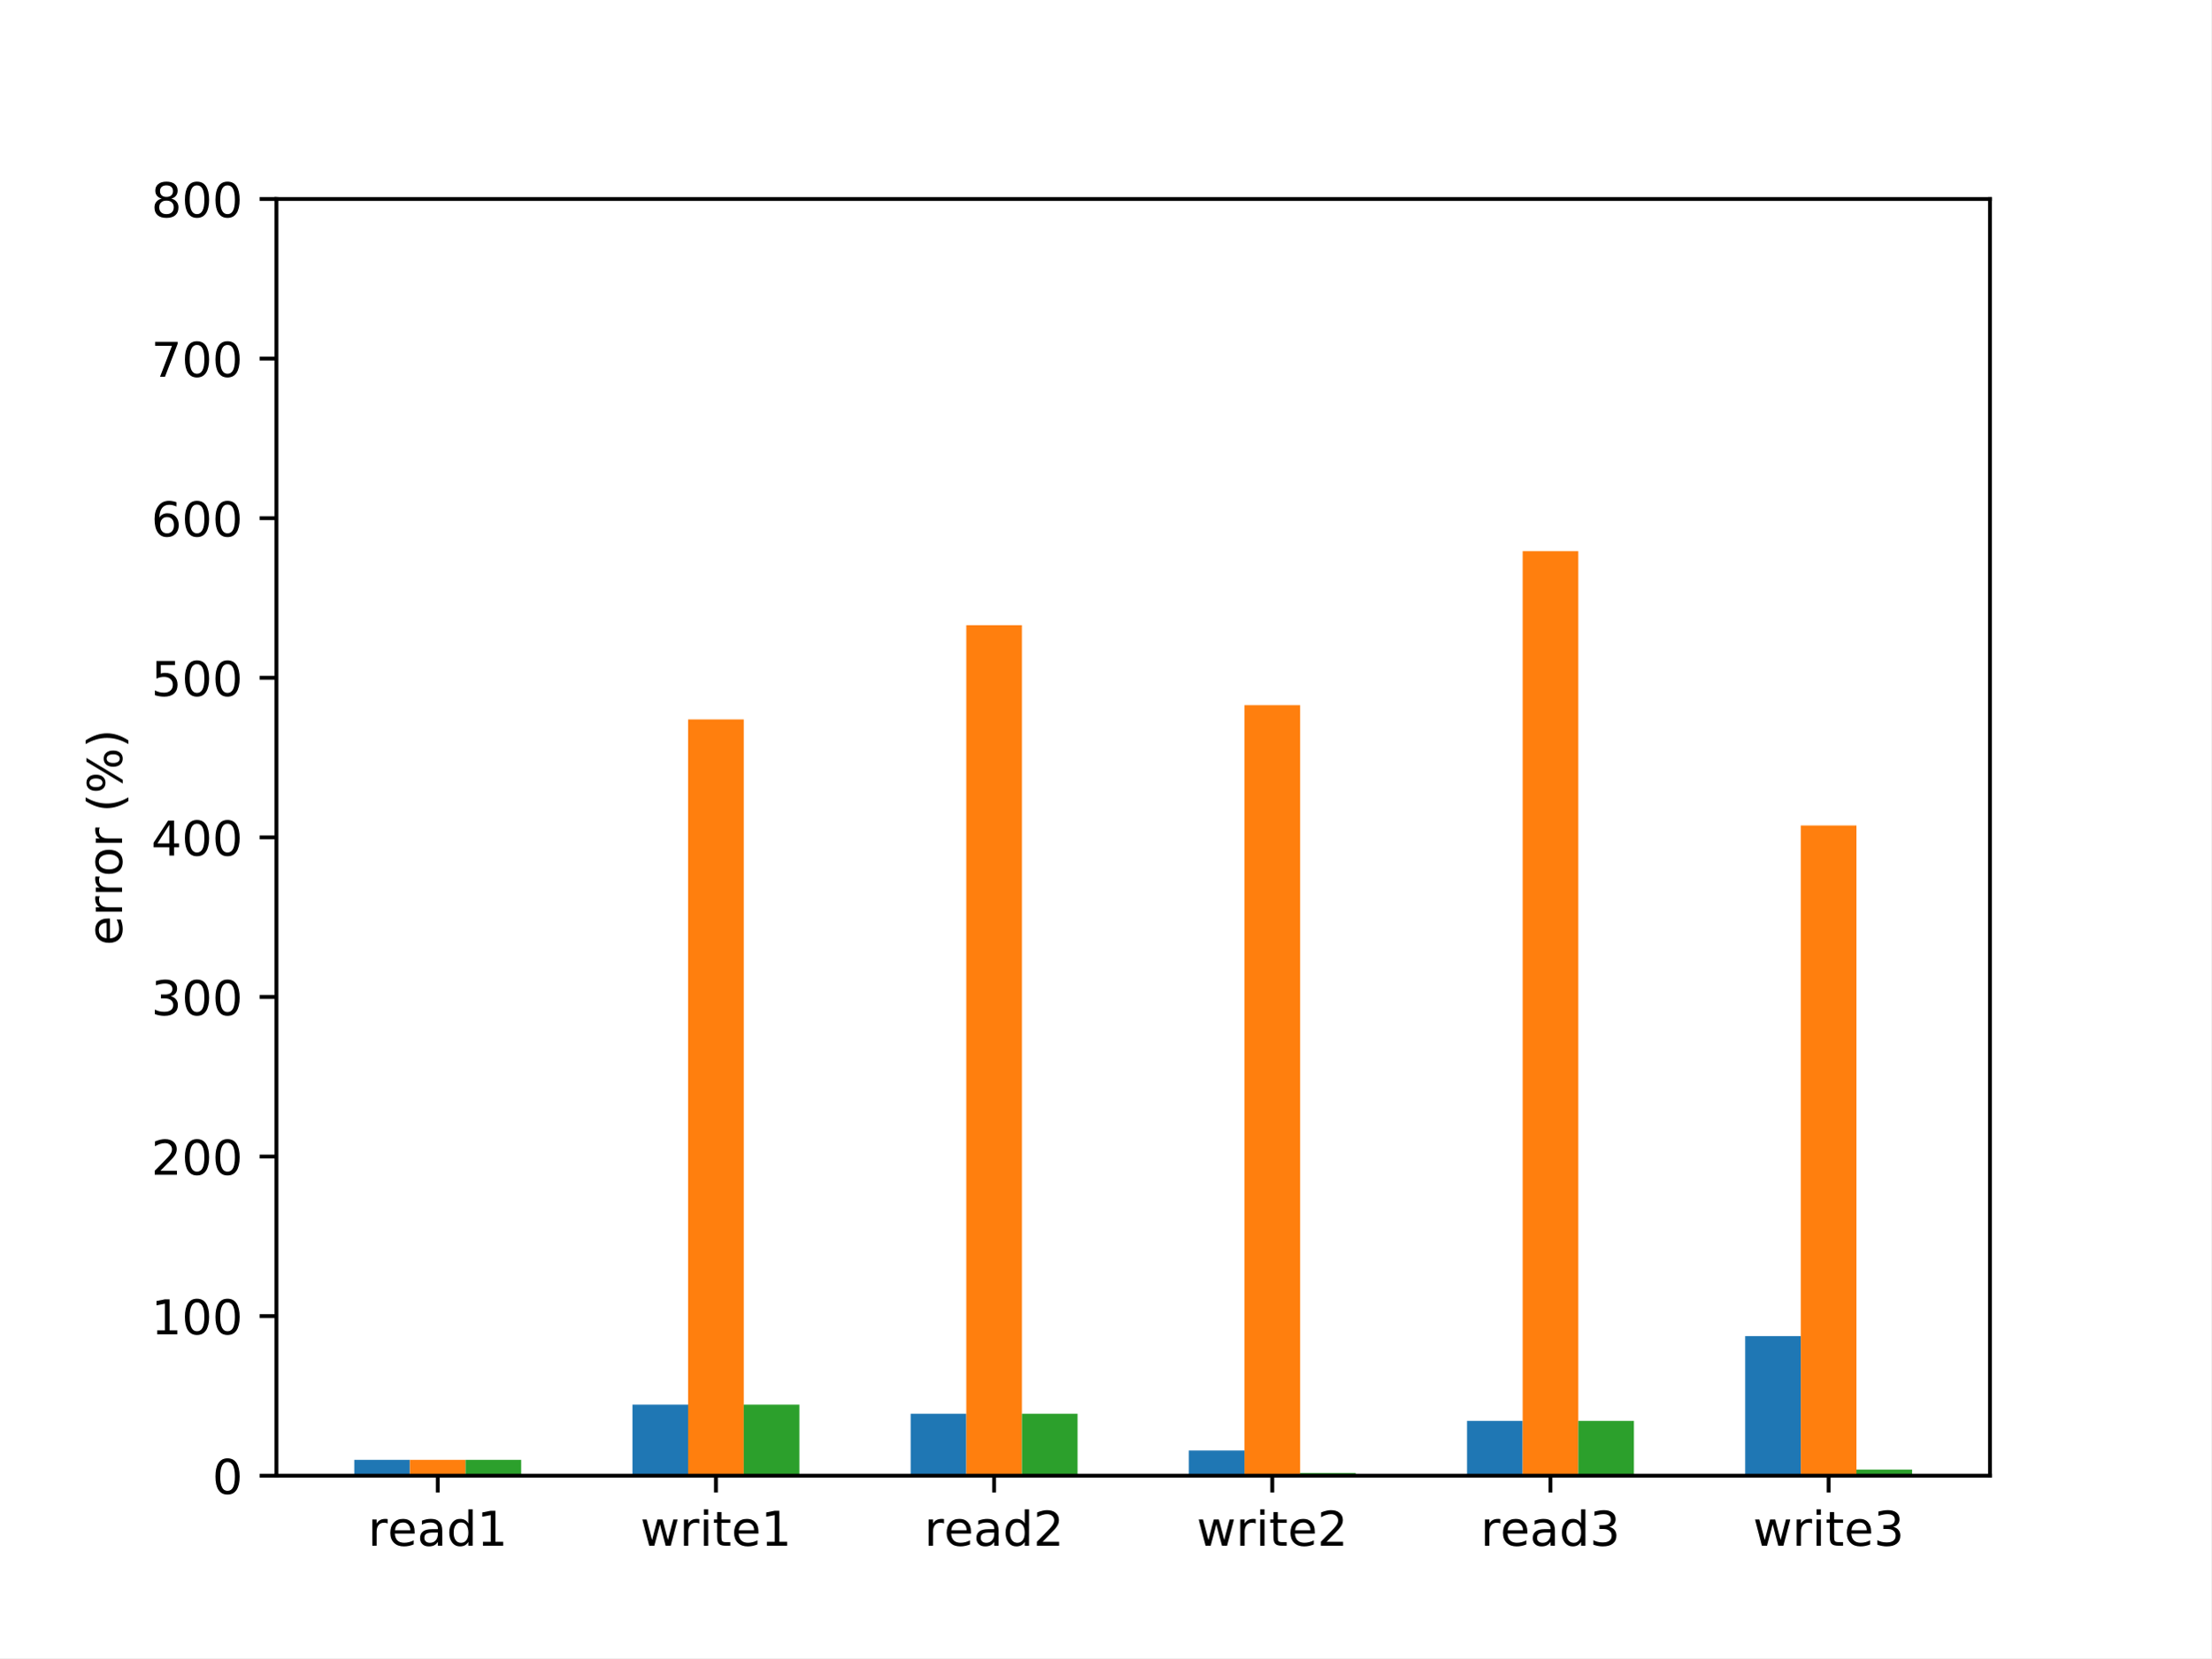
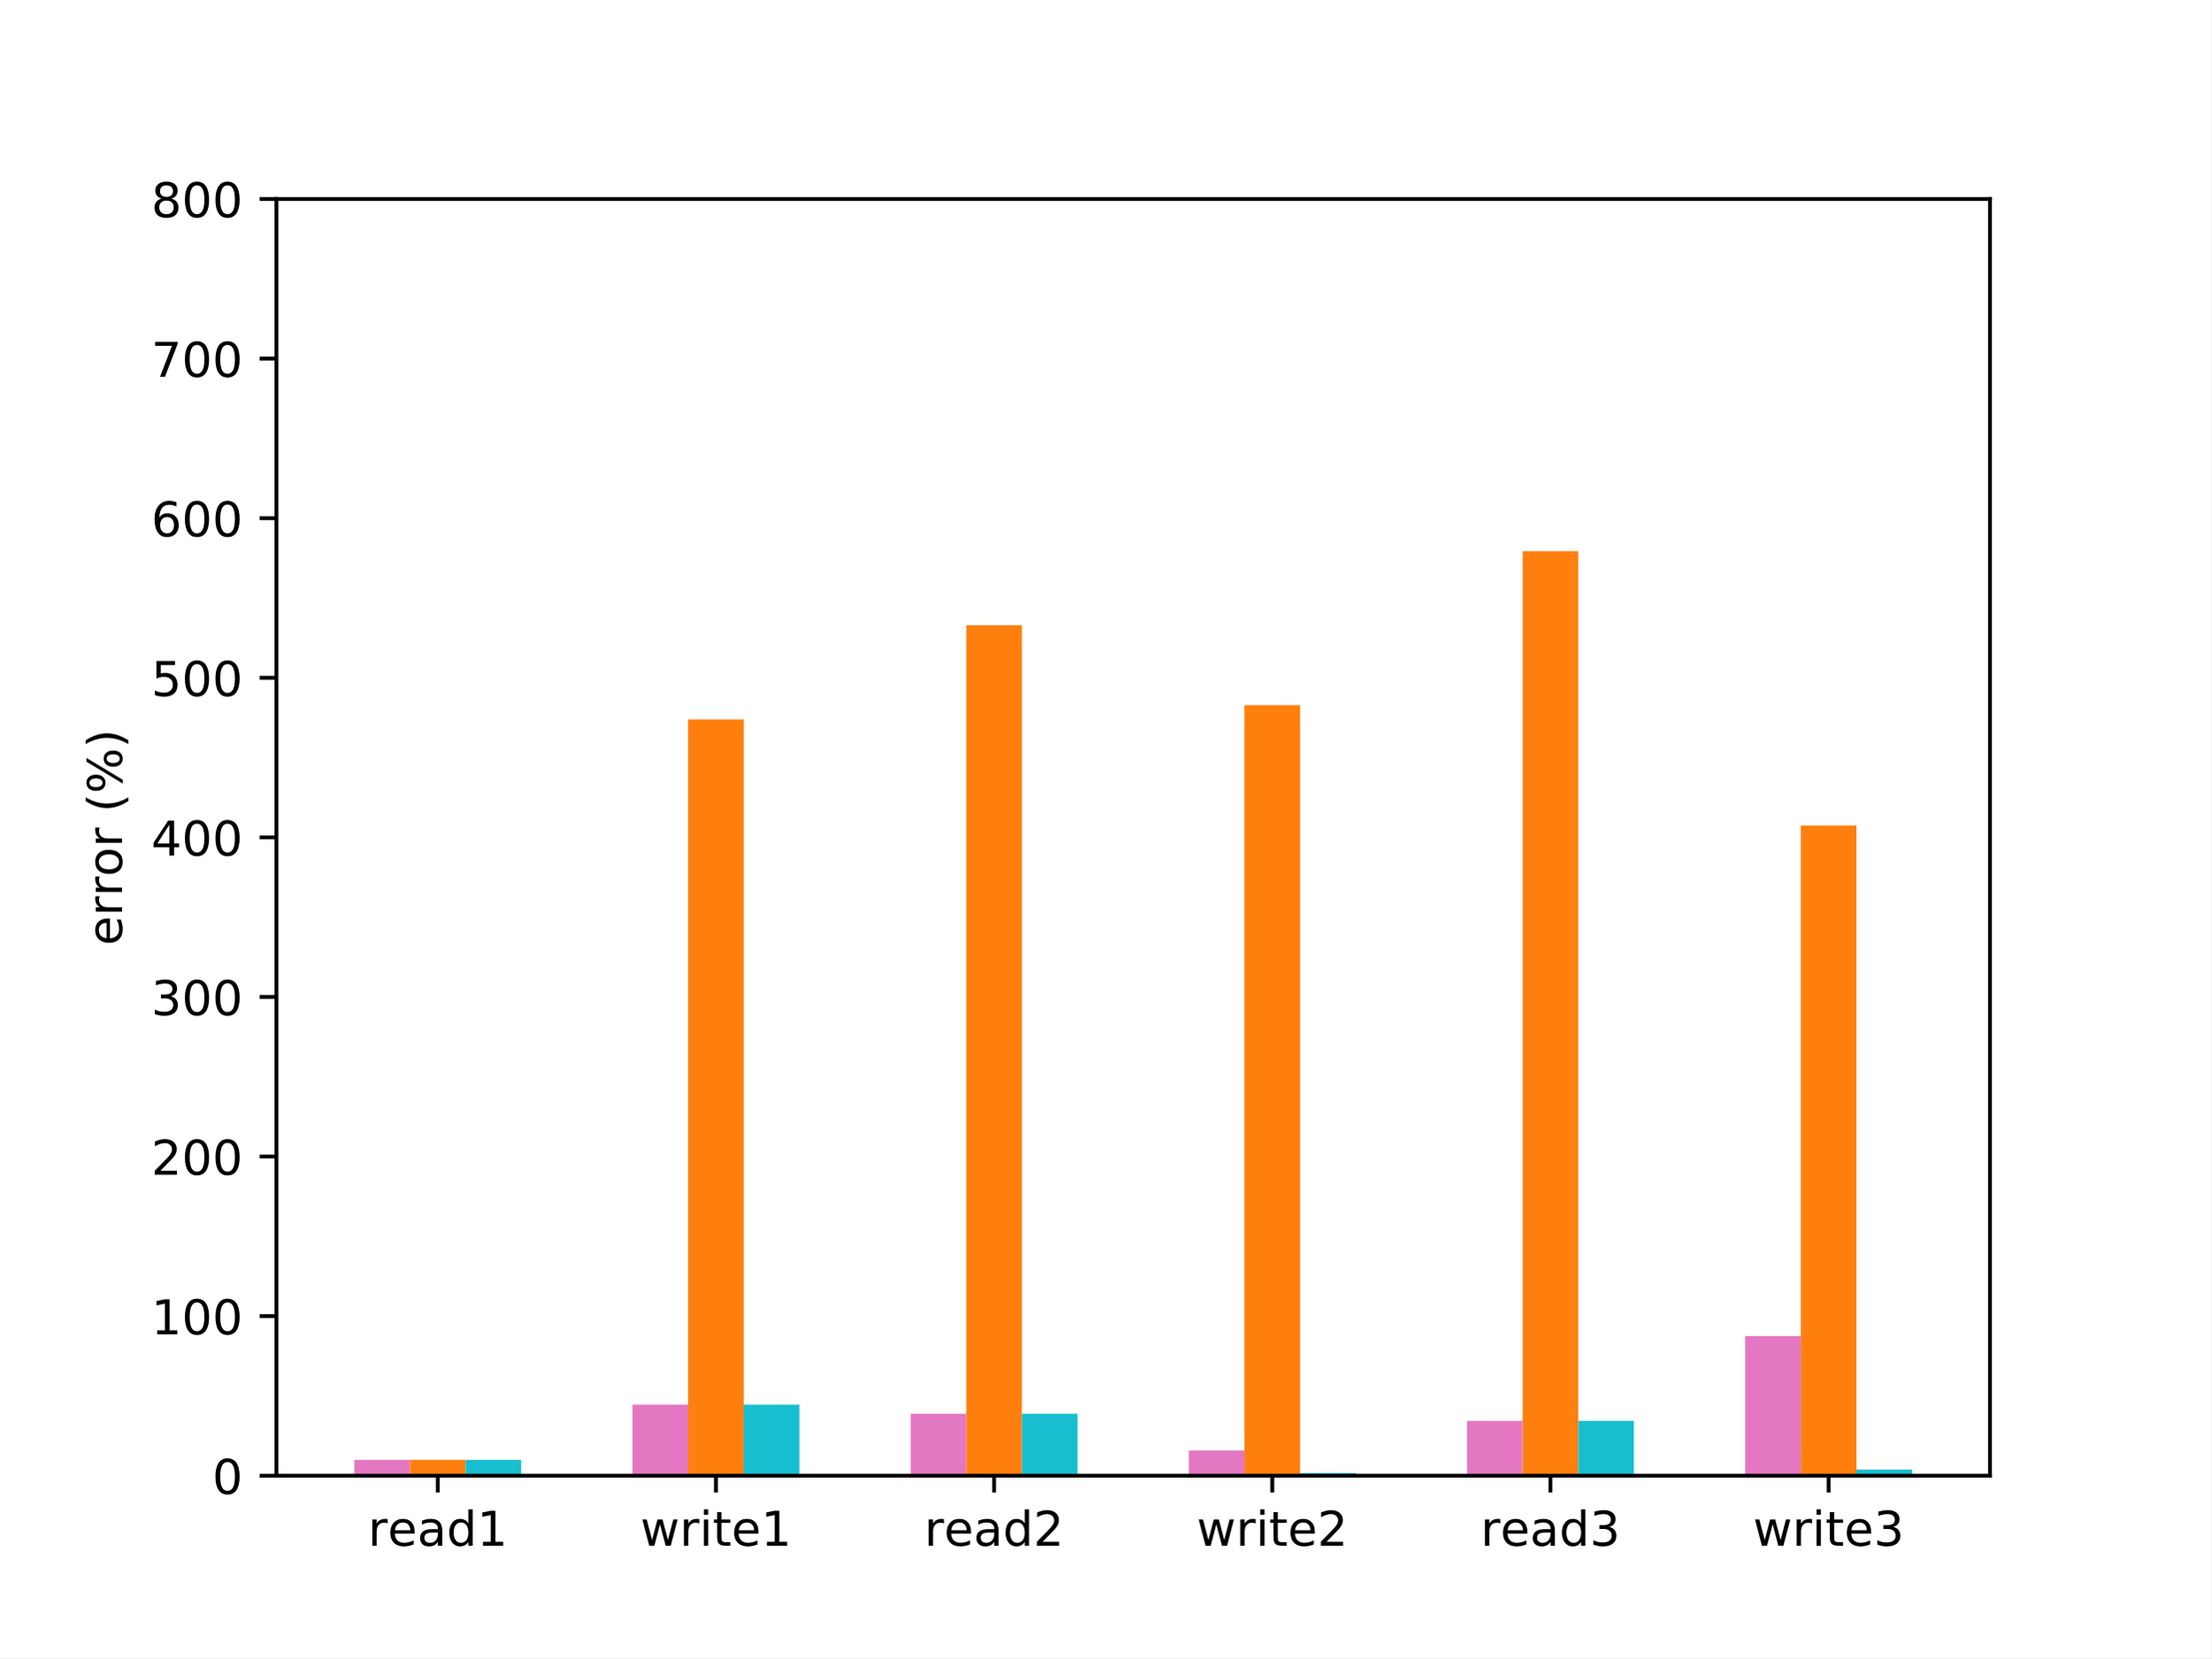
<svg xmlns="http://www.w3.org/2000/svg" xmlns:xlink="http://www.w3.org/1999/xlink" height="345.6pt" version="1.1" viewBox="0 0 460.8 345.6" width="460.8pt">
  <defs>
    <style type="text/css">
*{stroke-linecap:butt;stroke-linejoin:round;}
  </style>
  </defs>
  <g id="figure_1">
    <g id="patch_1">
      <path d="M 0 345.6  L 460.8 345.6  L 460.8 0  L 0 0  z " style="fill:#ffffff;" />
    </g>
    <g id="axes_1">
      <g id="patch_2">
        <path d="M 57.6 307.584  L 414.72 307.584  L 414.72 41.472  L 57.6 41.472  z " style="fill:#ffffff;" />
      </g>
      <g id="patch_3">
-         <path clip-path="url(#p7a3265bb92)" d="M 73.833 307.584  L 85.428 307.584  L 85.428 304.277  L 73.833 304.277  z " style="fill:#1f77b4;" />
+         <path clip-path="url(#pb65f769046)" d="M 73.833 307.584  L 85.428 307.584  L 85.428 304.277  L 73.833 304.277  z " style="fill:#e377c2;" />
      </g>
      <g id="patch_4">
-         <path clip-path="url(#p7a3265bb92)" d="M 131.807 307.584  L 143.402 307.584  L 143.402 292.768  L 131.807 292.768  z " style="fill:#1f77b4;" />
+         <path clip-path="url(#pb65f769046)" d="M 131.807 307.584  L 143.402 307.584  L 143.402 292.768  L 131.807 292.768  z " style="fill:#e377c2;" />
      </g>
      <g id="patch_5">
-         <path clip-path="url(#p7a3265bb92)" d="M 189.781 307.584  L 201.376 307.584  L 201.376 294.665  L 189.781 294.665  z " style="fill:#1f77b4;" />
+         <path clip-path="url(#pb65f769046)" d="M 189.781 307.584  L 201.376 307.584  L 201.376 294.665  L 189.781 294.665  z " style="fill:#e377c2;" />
      </g>
      <g id="patch_6">
-         <path clip-path="url(#p7a3265bb92)" d="M 247.755 307.584  L 259.35 307.584  L 259.35 302.337  L 247.755 302.337  z " style="fill:#1f77b4;" />
+         <path clip-path="url(#pb65f769046)" d="M 247.755 307.584  L 259.35 307.584  L 259.35 302.337  L 247.755 302.337  z " style="fill:#e377c2;" />
      </g>
      <g id="patch_7">
-         <path clip-path="url(#p7a3265bb92)" d="M 305.729 307.584  L 317.324 307.584  L 317.324 296.156  L 305.729 296.156  z " style="fill:#1f77b4;" />
+         <path clip-path="url(#pb65f769046)" d="M 305.729 307.584  L 317.324 307.584  L 317.324 296.156  L 305.729 296.156  z " style="fill:#e377c2;" />
      </g>
      <g id="patch_8">
-         <path clip-path="url(#p7a3265bb92)" d="M 363.703 307.584  L 375.298 307.584  L 375.298 278.487  L 363.703 278.487  z " style="fill:#1f77b4;" />
+         <path clip-path="url(#pb65f769046)" d="M 363.703 307.584  L 375.298 307.584  L 375.298 278.487  L 363.703 278.487  z " style="fill:#e377c2;" />
      </g>
      <g id="patch_9">
-         <path clip-path="url(#p7a3265bb92)" d="M 85.428 307.584  L 97.022 307.584  L 97.022 304.277  L 85.428 304.277  z " style="fill:#ff7f0e;" />
+         <path clip-path="url(#pb65f769046)" d="M 85.428 307.584  L 97.022 307.584  L 97.022 304.277  L 85.428 304.277  z " style="fill:#ff7f0e;" />
      </g>
      <g id="patch_10">
-         <path clip-path="url(#p7a3265bb92)" d="M 143.402 307.584  L 154.996 307.584  L 154.996 149.944  L 143.402 149.944  z " style="fill:#ff7f0e;" />
+         <path clip-path="url(#pb65f769046)" d="M 143.402 307.584  L 154.996 307.584  L 154.996 149.944  L 143.402 149.944  z " style="fill:#ff7f0e;" />
      </g>
      <g id="patch_11">
-         <path clip-path="url(#p7a3265bb92)" d="M 201.376 307.584  L 212.97 307.584  L 212.97 130.313  L 201.376 130.313  z " style="fill:#ff7f0e;" />
+         <path clip-path="url(#pb65f769046)" d="M 201.376 307.584  L 212.97 307.584  L 212.97 130.313  L 201.376 130.313  z " style="fill:#ff7f0e;" />
      </g>
      <g id="patch_12">
-         <path clip-path="url(#p7a3265bb92)" d="M 259.35 307.584  L 270.944 307.584  L 270.944 146.974  L 259.35 146.974  z " style="fill:#ff7f0e;" />
+         <path clip-path="url(#pb65f769046)" d="M 259.35 307.584  L 270.944 307.584  L 270.944 146.974  L 259.35 146.974  z " style="fill:#ff7f0e;" />
      </g>
      <g id="patch_13">
-         <path clip-path="url(#p7a3265bb92)" d="M 317.324 307.584  L 328.918 307.584  L 328.918 114.885  L 317.324 114.885  z " style="fill:#ff7f0e;" />
+         <path clip-path="url(#pb65f769046)" d="M 317.324 307.584  L 328.918 307.584  L 328.918 114.885  L 317.324 114.885  z " style="fill:#ff7f0e;" />
      </g>
      <g id="patch_14">
-         <path clip-path="url(#p7a3265bb92)" d="M 375.298 307.584  L 386.892 307.584  L 386.892 172.053  L 375.298 172.053  z " style="fill:#ff7f0e;" />
+         <path clip-path="url(#pb65f769046)" d="M 375.298 307.584  L 386.892 307.584  L 386.892 172.053  L 375.298 172.053  z " style="fill:#ff7f0e;" />
      </g>
      <g id="patch_15">
-         <path clip-path="url(#p7a3265bb92)" d="M 97.022 307.584  L 108.617 307.584  L 108.617 304.277  L 97.022 304.277  z " style="fill:#2ca02c;" />
+         <path clip-path="url(#pb65f769046)" d="M 97.022 307.584  L 108.617 307.584  L 108.617 304.277  L 97.022 304.277  z " style="fill:#17becf;" />
      </g>
      <g id="patch_16">
-         <path clip-path="url(#p7a3265bb92)" d="M 154.996 307.584  L 166.591 307.584  L 166.591 292.768  L 154.996 292.768  z " style="fill:#2ca02c;" />
+         <path clip-path="url(#pb65f769046)" d="M 154.996 307.584  L 166.591 307.584  L 166.591 292.768  L 154.996 292.768  z " style="fill:#17becf;" />
      </g>
      <g id="patch_17">
-         <path clip-path="url(#p7a3265bb92)" d="M 212.97 307.584  L 224.565 307.584  L 224.565 294.665  L 212.97 294.665  z " style="fill:#2ca02c;" />
+         <path clip-path="url(#pb65f769046)" d="M 212.97 307.584  L 224.565 307.584  L 224.565 294.665  L 212.97 294.665  z " style="fill:#17becf;" />
      </g>
      <g id="patch_18">
-         <path clip-path="url(#p7a3265bb92)" d="M 270.944 307.584  L 282.539 307.584  L 282.539 307.014  L 270.944 307.014  z " style="fill:#2ca02c;" />
+         <path clip-path="url(#pb65f769046)" d="M 270.944 307.584  L 282.539 307.584  L 282.539 307.014  L 270.944 307.014  z " style="fill:#17becf;" />
      </g>
      <g id="patch_19">
-         <path clip-path="url(#p7a3265bb92)" d="M 328.918 307.584  L 340.513 307.584  L 340.513 296.156  L 328.918 296.156  z " style="fill:#2ca02c;" />
+         <path clip-path="url(#pb65f769046)" d="M 328.918 307.584  L 340.513 307.584  L 340.513 296.156  L 328.918 296.156  z " style="fill:#17becf;" />
      </g>
      <g id="patch_20">
-         <path clip-path="url(#p7a3265bb92)" d="M 386.892 307.584  L 398.487 307.584  L 398.487 306.307  L 386.892 306.307  z " style="fill:#2ca02c;" />
+         <path clip-path="url(#pb65f769046)" d="M 386.892 307.584  L 398.487 307.584  L 398.487 306.307  L 386.892 306.307  z " style="fill:#17becf;" />
      </g>
      <g id="matplotlib.axis_1">
        <g id="xtick_1">
          <g id="line2d_1">
            <defs>
-               <path d="M 0 0  L 0 3.5  " id="m9dc3fd14d6" style="stroke:#000000;stroke-width:0.8;" />
-             </defs>
-             <g>
-               <use style="stroke:#000000;stroke-width:0.8;" x="91.225" xlink:href="#m9dc3fd14d6" y="307.584" />
+               <path d="M 0 0  L 0 3.5  " id="m98b2548f62" style="stroke:#000000;stroke-width:0.8;" />
+             </defs>
+             <g>
+               <use style="stroke:#000000;stroke-width:0.8;" x="91.225" xlink:href="#m98b2548f62" y="307.584" />
            </g>
          </g>
          <g id="text_1">
            <defs>
              <path d="M 41.109 46.297  Q 39.594 47.172 37.812 47.578  Q 36.031 48 33.891 48  Q 26.266 48 22.188 43.047  Q 18.109 38.094 18.109 28.812  L 18.109 0  L 9.078 0  L 9.078 54.688  L 18.109 54.688  L 18.109 46.188  Q 20.953 51.172 25.484 53.578  Q 30.031 56 36.531 56  Q 37.453 56 38.578 55.875  Q 39.703 55.766 41.062 55.516  z " id="DejaVuSans-114" />
              <path d="M 56.203 29.594  L 56.203 25.203  L 14.891 25.203  Q 15.484 15.922 20.484 11.062  Q 25.484 6.203 34.422 6.203  Q 39.594 6.203 44.453 7.469  Q 49.312 8.734 54.109 11.281  L 54.109 2.781  Q 49.266 0.734 44.188 -0.344  Q 39.109 -1.422 33.891 -1.422  Q 20.797 -1.422 13.156 6.188  Q 5.516 13.812 5.516 26.812  Q 5.516 40.234 12.766 48.109  Q 20.016 56 32.328 56  Q 43.359 56 49.781 48.891  Q 56.203 41.797 56.203 29.594  z M 47.219 32.234  Q 47.125 39.594 43.094 43.984  Q 39.062 48.391 32.422 48.391  Q 24.906 48.391 20.391 44.141  Q 15.875 39.891 15.188 32.172  z " id="DejaVuSans-101" />
              <path d="M 34.281 27.484  Q 23.391 27.484 19.188 25  Q 14.984 22.516 14.984 16.5  Q 14.984 11.719 18.141 8.906  Q 21.297 6.109 26.703 6.109  Q 34.188 6.109 38.703 11.406  Q 43.219 16.703 43.219 25.484  L 43.219 27.484  z M 52.203 31.203  L 52.203 0  L 43.219 0  L 43.219 8.297  Q 40.141 3.328 35.547 0.953  Q 30.953 -1.422 24.312 -1.422  Q 15.922 -1.422 10.953 3.297  Q 6 8.016 6 15.922  Q 6 25.141 12.172 29.828  Q 18.359 34.516 30.609 34.516  L 43.219 34.516  L 43.219 35.406  Q 43.219 41.609 39.141 45  Q 35.062 48.391 27.688 48.391  Q 23 48.391 18.547 47.266  Q 14.109 46.141 10.016 43.891  L 10.016 52.203  Q 14.938 54.109 19.578 55.047  Q 24.219 56 28.609 56  Q 40.484 56 46.344 49.844  Q 52.203 43.703 52.203 31.203  z " id="DejaVuSans-97" />
              <path d="M 45.406 46.391  L 45.406 75.984  L 54.391 75.984  L 54.391 0  L 45.406 0  L 45.406 8.203  Q 42.578 3.328 38.25 0.953  Q 33.938 -1.422 27.875 -1.422  Q 17.969 -1.422 11.734 6.484  Q 5.516 14.406 5.516 27.297  Q 5.516 40.188 11.734 48.094  Q 17.969 56 27.875 56  Q 33.938 56 38.25 53.625  Q 42.578 51.266 45.406 46.391  z M 14.797 27.297  Q 14.797 17.391 18.875 11.75  Q 22.953 6.109 30.078 6.109  Q 37.203 6.109 41.297 11.75  Q 45.406 17.391 45.406 27.297  Q 45.406 37.203 41.297 42.844  Q 37.203 48.484 30.078 48.484  Q 22.953 48.484 18.875 42.844  Q 14.797 37.203 14.797 27.297  z " id="DejaVuSans-100" />
              <path d="M 12.406 8.297  L 28.516 8.297  L 28.516 63.922  L 10.984 60.406  L 10.984 69.391  L 28.422 72.906  L 38.281 72.906  L 38.281 8.297  L 54.391 8.297  L 54.391 0  L 12.406 0  z " id="DejaVuSans-49" />
            </defs>
            <g transform="translate(76.67494 322.1824)scale(0.1 -0.1)">
              <use xlink:href="#DejaVuSans-114" />
              <use x="41.082" xlink:href="#DejaVuSans-101" />
              <use x="102.605" xlink:href="#DejaVuSans-97" />
              <use x="163.885" xlink:href="#DejaVuSans-100" />
              <use x="227.361" xlink:href="#DejaVuSans-49" />
            </g>
          </g>
        </g>
        <g id="xtick_2">
          <g id="line2d_2">
            <g>
-               <use style="stroke:#000000;stroke-width:0.8;" x="149.199" xlink:href="#m9dc3fd14d6" y="307.584" />
+               <use style="stroke:#000000;stroke-width:0.8;" x="149.199" xlink:href="#m98b2548f62" y="307.584" />
            </g>
          </g>
          <g id="text_2">
            <defs>
              <path d="M 4.203 54.688  L 13.188 54.688  L 24.422 12.016  L 35.594 54.688  L 46.188 54.688  L 57.422 12.016  L 68.609 54.688  L 77.594 54.688  L 63.281 0  L 52.688 0  L 40.922 44.828  L 29.109 0  L 18.5 0  z " id="DejaVuSans-119" />
              <path d="M 9.422 54.688  L 18.406 54.688  L 18.406 0  L 9.422 0  z M 9.422 75.984  L 18.406 75.984  L 18.406 64.594  L 9.422 64.594  z " id="DejaVuSans-105" />
              <path d="M 18.312 70.219  L 18.312 54.688  L 36.812 54.688  L 36.812 47.703  L 18.312 47.703  L 18.312 18.016  Q 18.312 11.328 20.141 9.422  Q 21.969 7.516 27.594 7.516  L 36.812 7.516  L 36.812 0  L 27.594 0  Q 17.188 0 13.234 3.875  Q 9.281 7.766 9.281 18.016  L 9.281 47.703  L 2.688 47.703  L 2.688 54.688  L 9.281 54.688  L 9.281 70.219  z " id="DejaVuSans-116" />
            </defs>
            <g transform="translate(133.4474 322.1824)scale(0.1 -0.1)">
              <use xlink:href="#DejaVuSans-119" />
              <use x="81.787" xlink:href="#DejaVuSans-114" />
              <use x="122.9" xlink:href="#DejaVuSans-105" />
              <use x="150.684" xlink:href="#DejaVuSans-116" />
              <use x="189.893" xlink:href="#DejaVuSans-101" />
              <use x="251.416" xlink:href="#DejaVuSans-49" />
            </g>
          </g>
        </g>
        <g id="xtick_3">
          <g id="line2d_3">
            <g>
-               <use style="stroke:#000000;stroke-width:0.8;" x="207.173" xlink:href="#m9dc3fd14d6" y="307.584" />
+               <use style="stroke:#000000;stroke-width:0.8;" x="207.173" xlink:href="#m98b2548f62" y="307.584" />
            </g>
          </g>
          <g id="text_3">
            <defs>
              <path d="M 19.188 8.297  L 53.609 8.297  L 53.609 0  L 7.328 0  L 7.328 8.297  Q 12.938 14.109 22.625 23.891  Q 32.328 33.688 34.812 36.531  Q 39.547 41.844 41.422 45.531  Q 43.312 49.219 43.312 52.781  Q 43.312 58.594 39.234 62.25  Q 35.156 65.922 28.609 65.922  Q 23.969 65.922 18.812 64.312  Q 13.672 62.703 7.812 59.422  L 7.812 69.391  Q 13.766 71.781 18.938 73  Q 24.125 74.219 28.422 74.219  Q 39.75 74.219 46.484 68.547  Q 53.219 62.891 53.219 53.422  Q 53.219 48.922 51.531 44.891  Q 49.859 40.875 45.406 35.406  Q 44.188 33.984 37.641 27.219  Q 31.109 20.453 19.188 8.297  z " id="DejaVuSans-50" />
            </defs>
            <g transform="translate(192.623 322.1824)scale(0.1 -0.1)">
              <use xlink:href="#DejaVuSans-114" />
              <use x="41.082" xlink:href="#DejaVuSans-101" />
              <use x="102.605" xlink:href="#DejaVuSans-97" />
              <use x="163.885" xlink:href="#DejaVuSans-100" />
              <use x="227.361" xlink:href="#DejaVuSans-50" />
            </g>
          </g>
        </g>
        <g id="xtick_4">
          <g id="line2d_4">
            <g>
-               <use style="stroke:#000000;stroke-width:0.8;" x="265.147" xlink:href="#m9dc3fd14d6" y="307.584" />
+               <use style="stroke:#000000;stroke-width:0.8;" x="265.147" xlink:href="#m98b2548f62" y="307.584" />
            </g>
          </g>
          <g id="text_4">
            <g transform="translate(249.3955 322.1824)scale(0.1 -0.1)">
              <use xlink:href="#DejaVuSans-119" />
              <use x="81.787" xlink:href="#DejaVuSans-114" />
              <use x="122.9" xlink:href="#DejaVuSans-105" />
              <use x="150.684" xlink:href="#DejaVuSans-116" />
              <use x="189.893" xlink:href="#DejaVuSans-101" />
              <use x="251.416" xlink:href="#DejaVuSans-50" />
            </g>
          </g>
        </g>
        <g id="xtick_5">
          <g id="line2d_5">
            <g>
-               <use style="stroke:#000000;stroke-width:0.8;" x="323.121" xlink:href="#m9dc3fd14d6" y="307.584" />
+               <use style="stroke:#000000;stroke-width:0.8;" x="323.121" xlink:href="#m98b2548f62" y="307.584" />
            </g>
          </g>
          <g id="text_5">
            <defs>
              <path d="M 40.578 39.312  Q 47.656 37.797 51.625 33  Q 55.609 28.219 55.609 21.188  Q 55.609 10.406 48.188 4.484  Q 40.766 -1.422 27.094 -1.422  Q 22.516 -1.422 17.656 -0.516  Q 12.797 0.391 7.625 2.203  L 7.625 11.719  Q 11.719 9.328 16.594 8.109  Q 21.484 6.891 26.812 6.891  Q 36.078 6.891 40.938 10.547  Q 45.797 14.203 45.797 21.188  Q 45.797 27.641 41.281 31.266  Q 36.766 34.906 28.719 34.906  L 20.219 34.906  L 20.219 43.016  L 29.109 43.016  Q 36.375 43.016 40.234 45.922  Q 44.094 48.828 44.094 54.297  Q 44.094 59.906 40.109 62.906  Q 36.141 65.922 28.719 65.922  Q 24.656 65.922 20.016 65.031  Q 15.375 64.156 9.812 62.312  L 9.812 71.094  Q 15.438 72.656 20.344 73.438  Q 25.25 74.219 29.594 74.219  Q 40.828 74.219 47.359 69.109  Q 53.906 64.016 53.906 55.328  Q 53.906 49.266 50.438 45.094  Q 46.969 40.922 40.578 39.312  z " id="DejaVuSans-51" />
            </defs>
            <g transform="translate(308.571 322.1824)scale(0.1 -0.1)">
              <use xlink:href="#DejaVuSans-114" />
              <use x="41.082" xlink:href="#DejaVuSans-101" />
              <use x="102.605" xlink:href="#DejaVuSans-97" />
              <use x="163.885" xlink:href="#DejaVuSans-100" />
              <use x="227.361" xlink:href="#DejaVuSans-51" />
            </g>
          </g>
        </g>
        <g id="xtick_6">
          <g id="line2d_6">
            <g>
-               <use style="stroke:#000000;stroke-width:0.8;" x="381.095" xlink:href="#m9dc3fd14d6" y="307.584" />
+               <use style="stroke:#000000;stroke-width:0.8;" x="381.095" xlink:href="#m98b2548f62" y="307.584" />
            </g>
          </g>
          <g id="text_6">
            <g transform="translate(365.3435 322.1824)scale(0.1 -0.1)">
              <use xlink:href="#DejaVuSans-119" />
              <use x="81.787" xlink:href="#DejaVuSans-114" />
              <use x="122.9" xlink:href="#DejaVuSans-105" />
              <use x="150.684" xlink:href="#DejaVuSans-116" />
              <use x="189.893" xlink:href="#DejaVuSans-101" />
              <use x="251.416" xlink:href="#DejaVuSans-51" />
            </g>
          </g>
        </g>
      </g>
      <g id="matplotlib.axis_2">
        <g id="ytick_1">
          <g id="line2d_7">
            <defs>
-               <path d="M 0 0  L -3.5 0  " id="me272e54468" style="stroke:#000000;stroke-width:0.8;" />
-             </defs>
-             <g>
-               <use style="stroke:#000000;stroke-width:0.8;" x="57.6" xlink:href="#me272e54468" y="307.584" />
+               <path d="M 0 0  L -3.5 0  " id="mc59f9e63a8" style="stroke:#000000;stroke-width:0.8;" />
+             </defs>
+             <g>
+               <use style="stroke:#000000;stroke-width:0.8;" x="57.6" xlink:href="#mc59f9e63a8" y="307.584" />
            </g>
          </g>
          <g id="text_7">
            <defs>
              <path d="M 31.781 66.406  Q 24.172 66.406 20.328 58.906  Q 16.5 51.422 16.5 36.375  Q 16.5 21.391 20.328 13.891  Q 24.172 6.391 31.781 6.391  Q 39.453 6.391 43.281 13.891  Q 47.125 21.391 47.125 36.375  Q 47.125 51.422 43.281 58.906  Q 39.453 66.406 31.781 66.406  z M 31.781 74.219  Q 44.047 74.219 50.516 64.516  Q 56.984 54.828 56.984 36.375  Q 56.984 17.969 50.516 8.266  Q 44.047 -1.422 31.781 -1.422  Q 19.531 -1.422 13.062 8.266  Q 6.594 17.969 6.594 36.375  Q 6.594 54.828 13.062 64.516  Q 19.531 74.219 31.781 74.219  z " id="DejaVuSans-48" />
            </defs>
            <g transform="translate(44.2375 311.3832)scale(0.1 -0.1)">
              <use xlink:href="#DejaVuSans-48" />
            </g>
          </g>
        </g>
        <g id="ytick_2">
          <g id="line2d_8">
            <g>
-               <use style="stroke:#000000;stroke-width:0.8;" x="57.6" xlink:href="#me272e54468" y="274.32" />
+               <use style="stroke:#000000;stroke-width:0.8;" x="57.6" xlink:href="#mc59f9e63a8" y="274.32" />
            </g>
          </g>
          <g id="text_8">
            <g transform="translate(31.5125 278.1192)scale(0.1 -0.1)">
              <use xlink:href="#DejaVuSans-49" />
              <use x="63.623" xlink:href="#DejaVuSans-48" />
              <use x="127.246" xlink:href="#DejaVuSans-48" />
            </g>
          </g>
        </g>
        <g id="ytick_3">
          <g id="line2d_9">
            <g>
-               <use style="stroke:#000000;stroke-width:0.8;" x="57.6" xlink:href="#me272e54468" y="241.056" />
+               <use style="stroke:#000000;stroke-width:0.8;" x="57.6" xlink:href="#mc59f9e63a8" y="241.056" />
            </g>
          </g>
          <g id="text_9">
            <g transform="translate(31.5125 244.8552)scale(0.1 -0.1)">
              <use xlink:href="#DejaVuSans-50" />
              <use x="63.623" xlink:href="#DejaVuSans-48" />
              <use x="127.246" xlink:href="#DejaVuSans-48" />
            </g>
          </g>
        </g>
        <g id="ytick_4">
          <g id="line2d_10">
            <g>
-               <use style="stroke:#000000;stroke-width:0.8;" x="57.6" xlink:href="#me272e54468" y="207.792" />
+               <use style="stroke:#000000;stroke-width:0.8;" x="57.6" xlink:href="#mc59f9e63a8" y="207.792" />
            </g>
          </g>
          <g id="text_10">
            <g transform="translate(31.5125 211.5912)scale(0.1 -0.1)">
              <use xlink:href="#DejaVuSans-51" />
              <use x="63.623" xlink:href="#DejaVuSans-48" />
              <use x="127.246" xlink:href="#DejaVuSans-48" />
            </g>
          </g>
        </g>
        <g id="ytick_5">
          <g id="line2d_11">
            <g>
-               <use style="stroke:#000000;stroke-width:0.8;" x="57.6" xlink:href="#me272e54468" y="174.528" />
+               <use style="stroke:#000000;stroke-width:0.8;" x="57.6" xlink:href="#mc59f9e63a8" y="174.528" />
            </g>
          </g>
          <g id="text_11">
            <defs>
              <path d="M 37.797 64.312  L 12.891 25.391  L 37.797 25.391  z M 35.203 72.906  L 47.609 72.906  L 47.609 25.391  L 58.016 25.391  L 58.016 17.188  L 47.609 17.188  L 47.609 0  L 37.797 0  L 37.797 17.188  L 4.891 17.188  L 4.891 26.703  z " id="DejaVuSans-52" />
            </defs>
            <g transform="translate(31.5125 178.3272)scale(0.1 -0.1)">
              <use xlink:href="#DejaVuSans-52" />
              <use x="63.623" xlink:href="#DejaVuSans-48" />
              <use x="127.246" xlink:href="#DejaVuSans-48" />
            </g>
          </g>
        </g>
        <g id="ytick_6">
          <g id="line2d_12">
            <g>
-               <use style="stroke:#000000;stroke-width:0.8;" x="57.6" xlink:href="#me272e54468" y="141.264" />
+               <use style="stroke:#000000;stroke-width:0.8;" x="57.6" xlink:href="#mc59f9e63a8" y="141.264" />
            </g>
          </g>
          <g id="text_12">
            <defs>
              <path d="M 10.797 72.906  L 49.516 72.906  L 49.516 64.594  L 19.828 64.594  L 19.828 46.734  Q 21.969 47.469 24.109 47.828  Q 26.266 48.188 28.422 48.188  Q 40.625 48.188 47.75 41.5  Q 54.891 34.812 54.891 23.391  Q 54.891 11.625 47.562 5.094  Q 40.234 -1.422 26.906 -1.422  Q 22.312 -1.422 17.547 -0.641  Q 12.797 0.141 7.719 1.703  L 7.719 11.625  Q 12.109 9.234 16.797 8.062  Q 21.484 6.891 26.703 6.891  Q 35.156 6.891 40.078 11.328  Q 45.016 15.766 45.016 23.391  Q 45.016 31 40.078 35.438  Q 35.156 39.891 26.703 39.891  Q 22.75 39.891 18.812 39.016  Q 14.891 38.141 10.797 36.281  z " id="DejaVuSans-53" />
            </defs>
            <g transform="translate(31.5125 145.0632)scale(0.1 -0.1)">
              <use xlink:href="#DejaVuSans-53" />
              <use x="63.623" xlink:href="#DejaVuSans-48" />
              <use x="127.246" xlink:href="#DejaVuSans-48" />
            </g>
          </g>
        </g>
        <g id="ytick_7">
          <g id="line2d_13">
            <g>
-               <use style="stroke:#000000;stroke-width:0.8;" x="57.6" xlink:href="#me272e54468" y="108" />
+               <use style="stroke:#000000;stroke-width:0.8;" x="57.6" xlink:href="#mc59f9e63a8" y="108" />
            </g>
          </g>
          <g id="text_13">
            <defs>
              <path d="M 33.016 40.375  Q 26.375 40.375 22.484 35.828  Q 18.609 31.297 18.609 23.391  Q 18.609 15.531 22.484 10.953  Q 26.375 6.391 33.016 6.391  Q 39.656 6.391 43.531 10.953  Q 47.406 15.531 47.406 23.391  Q 47.406 31.297 43.531 35.828  Q 39.656 40.375 33.016 40.375  z M 52.594 71.297  L 52.594 62.312  Q 48.875 64.062 45.094 64.984  Q 41.312 65.922 37.594 65.922  Q 27.828 65.922 22.672 59.328  Q 17.531 52.734 16.797 39.406  Q 19.672 43.656 24.016 45.922  Q 28.375 48.188 33.594 48.188  Q 44.578 48.188 50.953 41.516  Q 57.328 34.859 57.328 23.391  Q 57.328 12.156 50.688 5.359  Q 44.047 -1.422 33.016 -1.422  Q 20.359 -1.422 13.672 8.266  Q 6.984 17.969 6.984 36.375  Q 6.984 53.656 15.188 63.938  Q 23.391 74.219 37.203 74.219  Q 40.922 74.219 44.703 73.484  Q 48.484 72.75 52.594 71.297  z " id="DejaVuSans-54" />
            </defs>
            <g transform="translate(31.5125 111.7992)scale(0.1 -0.1)">
              <use xlink:href="#DejaVuSans-54" />
              <use x="63.623" xlink:href="#DejaVuSans-48" />
              <use x="127.246" xlink:href="#DejaVuSans-48" />
            </g>
          </g>
        </g>
        <g id="ytick_8">
          <g id="line2d_14">
            <g>
-               <use style="stroke:#000000;stroke-width:0.8;" x="57.6" xlink:href="#me272e54468" y="74.736" />
+               <use style="stroke:#000000;stroke-width:0.8;" x="57.6" xlink:href="#mc59f9e63a8" y="74.736" />
            </g>
          </g>
          <g id="text_14">
            <defs>
              <path d="M 8.203 72.906  L 55.078 72.906  L 55.078 68.703  L 28.609 0  L 18.312 0  L 43.219 64.594  L 8.203 64.594  z " id="DejaVuSans-55" />
            </defs>
            <g transform="translate(31.5125 78.53522)scale(0.1 -0.1)">
              <use xlink:href="#DejaVuSans-55" />
              <use x="63.623" xlink:href="#DejaVuSans-48" />
              <use x="127.246" xlink:href="#DejaVuSans-48" />
            </g>
          </g>
        </g>
        <g id="ytick_9">
          <g id="line2d_15">
            <g>
-               <use style="stroke:#000000;stroke-width:0.8;" x="57.6" xlink:href="#me272e54468" y="41.472" />
+               <use style="stroke:#000000;stroke-width:0.8;" x="57.6" xlink:href="#mc59f9e63a8" y="41.472" />
            </g>
          </g>
          <g id="text_15">
            <defs>
              <path d="M 31.781 34.625  Q 24.75 34.625 20.719 30.859  Q 16.703 27.094 16.703 20.516  Q 16.703 13.922 20.719 10.156  Q 24.75 6.391 31.781 6.391  Q 38.812 6.391 42.859 10.172  Q 46.922 13.969 46.922 20.516  Q 46.922 27.094 42.891 30.859  Q 38.875 34.625 31.781 34.625  z M 21.922 38.812  Q 15.578 40.375 12.031 44.719  Q 8.5 49.078 8.5 55.328  Q 8.5 64.062 14.719 69.141  Q 20.953 74.219 31.781 74.219  Q 42.672 74.219 48.875 69.141  Q 55.078 64.062 55.078 55.328  Q 55.078 49.078 51.531 44.719  Q 48 40.375 41.703 38.812  Q 48.828 37.156 52.797 32.312  Q 56.781 27.484 56.781 20.516  Q 56.781 9.906 50.312 4.234  Q 43.844 -1.422 31.781 -1.422  Q 19.734 -1.422 13.25 4.234  Q 6.781 9.906 6.781 20.516  Q 6.781 27.484 10.781 32.312  Q 14.797 37.156 21.922 38.812  z M 18.312 54.391  Q 18.312 48.734 21.844 45.562  Q 25.391 42.391 31.781 42.391  Q 38.141 42.391 41.719 45.562  Q 45.312 48.734 45.312 54.391  Q 45.312 60.062 41.719 63.234  Q 38.141 66.406 31.781 66.406  Q 25.391 66.406 21.844 63.234  Q 18.312 60.062 18.312 54.391  z " id="DejaVuSans-56" />
            </defs>
            <g transform="translate(31.5125 45.27122)scale(0.1 -0.1)">
              <use xlink:href="#DejaVuSans-56" />
              <use x="63.623" xlink:href="#DejaVuSans-48" />
              <use x="127.246" xlink:href="#DejaVuSans-48" />
            </g>
          </g>
        </g>
        <g id="text_16">
          <defs>
            <path d="M 30.609 48.391  Q 23.391 48.391 19.188 42.75  Q 14.984 37.109 14.984 27.297  Q 14.984 17.484 19.156 11.844  Q 23.344 6.203 30.609 6.203  Q 37.797 6.203 41.984 11.859  Q 46.188 17.531 46.188 27.297  Q 46.188 37.016 41.984 42.703  Q 37.797 48.391 30.609 48.391  z M 30.609 56  Q 42.328 56 49.016 48.375  Q 55.719 40.766 55.719 27.297  Q 55.719 13.875 49.016 6.219  Q 42.328 -1.422 30.609 -1.422  Q 18.844 -1.422 12.172 6.219  Q 5.516 13.875 5.516 27.297  Q 5.516 40.766 12.172 48.375  Q 18.844 56 30.609 56  z " id="DejaVuSans-111" />
            <path id="DejaVuSans-32" />
            <path d="M 31 75.875  Q 24.469 64.656 21.281 53.656  Q 18.109 42.672 18.109 31.391  Q 18.109 20.125 21.312 9.062  Q 24.516 -2 31 -13.188  L 23.188 -13.188  Q 15.875 -1.703 12.234 9.375  Q 8.594 20.453 8.594 31.391  Q 8.594 42.281 12.203 53.312  Q 15.828 64.359 23.188 75.875  z " id="DejaVuSans-40" />
            <path d="M 72.703 32.078  Q 68.453 32.078 66.031 28.469  Q 63.625 24.859 63.625 18.406  Q 63.625 12.062 66.031 8.422  Q 68.453 4.781 72.703 4.781  Q 76.859 4.781 79.266 8.422  Q 81.688 12.062 81.688 18.406  Q 81.688 24.812 79.266 28.438  Q 76.859 32.078 72.703 32.078  z M 72.703 38.281  Q 80.422 38.281 84.953 32.906  Q 89.5 27.547 89.5 18.406  Q 89.5 9.281 84.938 3.922  Q 80.375 -1.422 72.703 -1.422  Q 64.891 -1.422 60.344 3.922  Q 55.812 9.281 55.812 18.406  Q 55.812 27.594 60.375 32.938  Q 64.938 38.281 72.703 38.281  z M 22.312 68.016  Q 18.109 68.016 15.688 64.375  Q 13.281 60.75 13.281 54.391  Q 13.281 47.953 15.672 44.328  Q 18.062 40.719 22.312 40.719  Q 26.562 40.719 28.969 44.328  Q 31.391 47.953 31.391 54.391  Q 31.391 60.688 28.953 64.344  Q 26.516 68.016 22.312 68.016  z M 66.406 74.219  L 74.219 74.219  L 28.609 -1.422  L 20.797 -1.422  z M 22.312 74.219  Q 30.031 74.219 34.609 68.875  Q 39.203 63.531 39.203 54.391  Q 39.203 45.172 34.641 39.844  Q 30.078 34.516 22.312 34.516  Q 14.547 34.516 10.031 39.859  Q 5.516 45.219 5.516 54.391  Q 5.516 63.484 10.047 68.844  Q 14.594 74.219 22.312 74.219  z " id="DejaVuSans-37" />
            <path d="M 8.016 75.875  L 15.828 75.875  Q 23.141 64.359 26.781 53.312  Q 30.422 42.281 30.422 31.391  Q 30.422 20.453 26.781 9.375  Q 23.141 -1.703 15.828 -13.188  L 8.016 -13.188  Q 14.5 -2 17.703 9.062  Q 20.906 20.125 20.906 31.391  Q 20.906 42.672 17.703 53.656  Q 14.5 64.656 8.016 75.875  z " id="DejaVuSans-41" />
          </defs>
          <g transform="translate(25.43281 197.0694)rotate(-90)scale(0.1 -0.1)">
            <use xlink:href="#DejaVuSans-101" />
            <use x="61.523" xlink:href="#DejaVuSans-114" />
            <use x="102.621" xlink:href="#DejaVuSans-114" />
            <use x="143.703" xlink:href="#DejaVuSans-111" />
            <use x="204.885" xlink:href="#DejaVuSans-114" />
            <use x="245.998" xlink:href="#DejaVuSans-32" />
            <use x="277.785" xlink:href="#DejaVuSans-40" />
            <use x="316.799" xlink:href="#DejaVuSans-37" />
            <use x="411.818" xlink:href="#DejaVuSans-41" />
          </g>
        </g>
      </g>
      <g id="patch_21">
        <path d="M 57.6 307.584  L 57.6 41.472  " style="fill:none;stroke:#000000;stroke-linecap:square;stroke-linejoin:miter;stroke-width:0.8;" />
      </g>
      <g id="patch_22">
        <path d="M 414.72 307.584  L 414.72 41.472  " style="fill:none;stroke:#000000;stroke-linecap:square;stroke-linejoin:miter;stroke-width:0.8;" />
      </g>
      <g id="patch_23">
        <path d="M 57.6 307.584  L 414.72 307.584  " style="fill:none;stroke:#000000;stroke-linecap:square;stroke-linejoin:miter;stroke-width:0.8;" />
      </g>
      <g id="patch_24">
        <path d="M 57.6 41.472  L 414.72 41.472  " style="fill:none;stroke:#000000;stroke-linecap:square;stroke-linejoin:miter;stroke-width:0.8;" />
      </g>
    </g>
  </g>
  <defs>
-     <clipPath id="p7a3265bb92">
+     <clipPath id="pb65f769046">
      <rect height="266.112" width="357.12" x="57.6" y="41.472" />
    </clipPath>
  </defs>
</svg>
